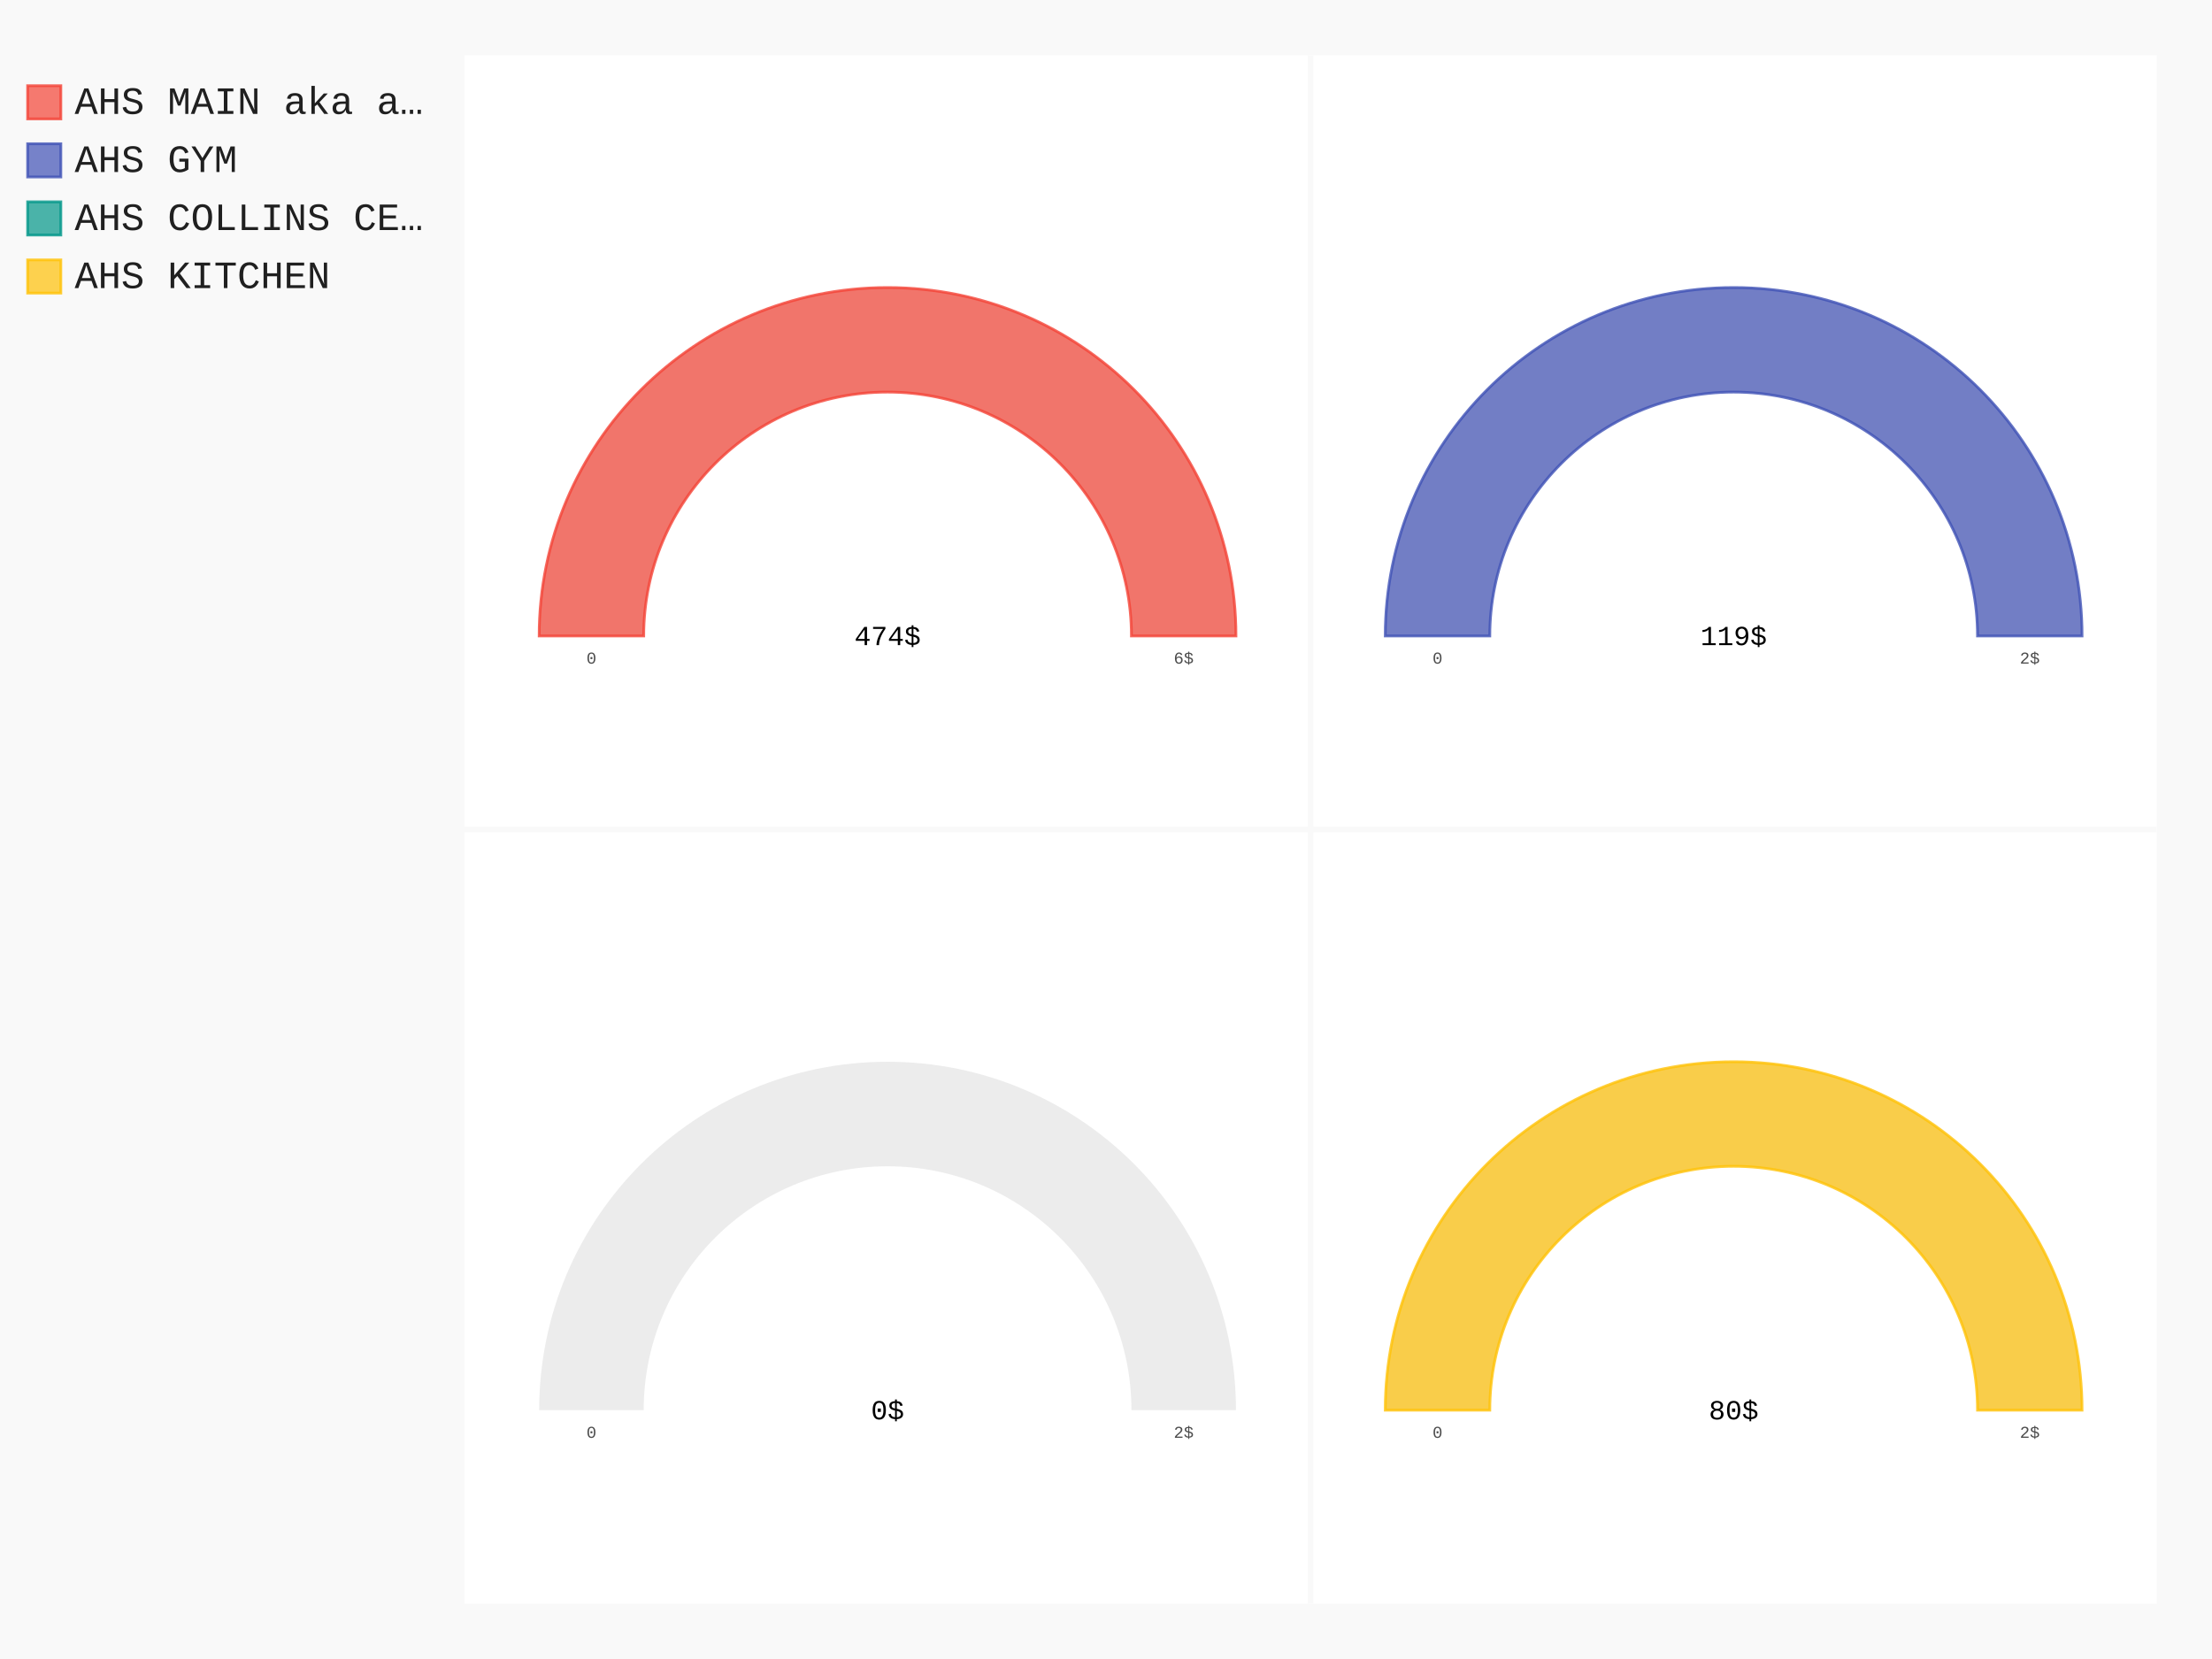
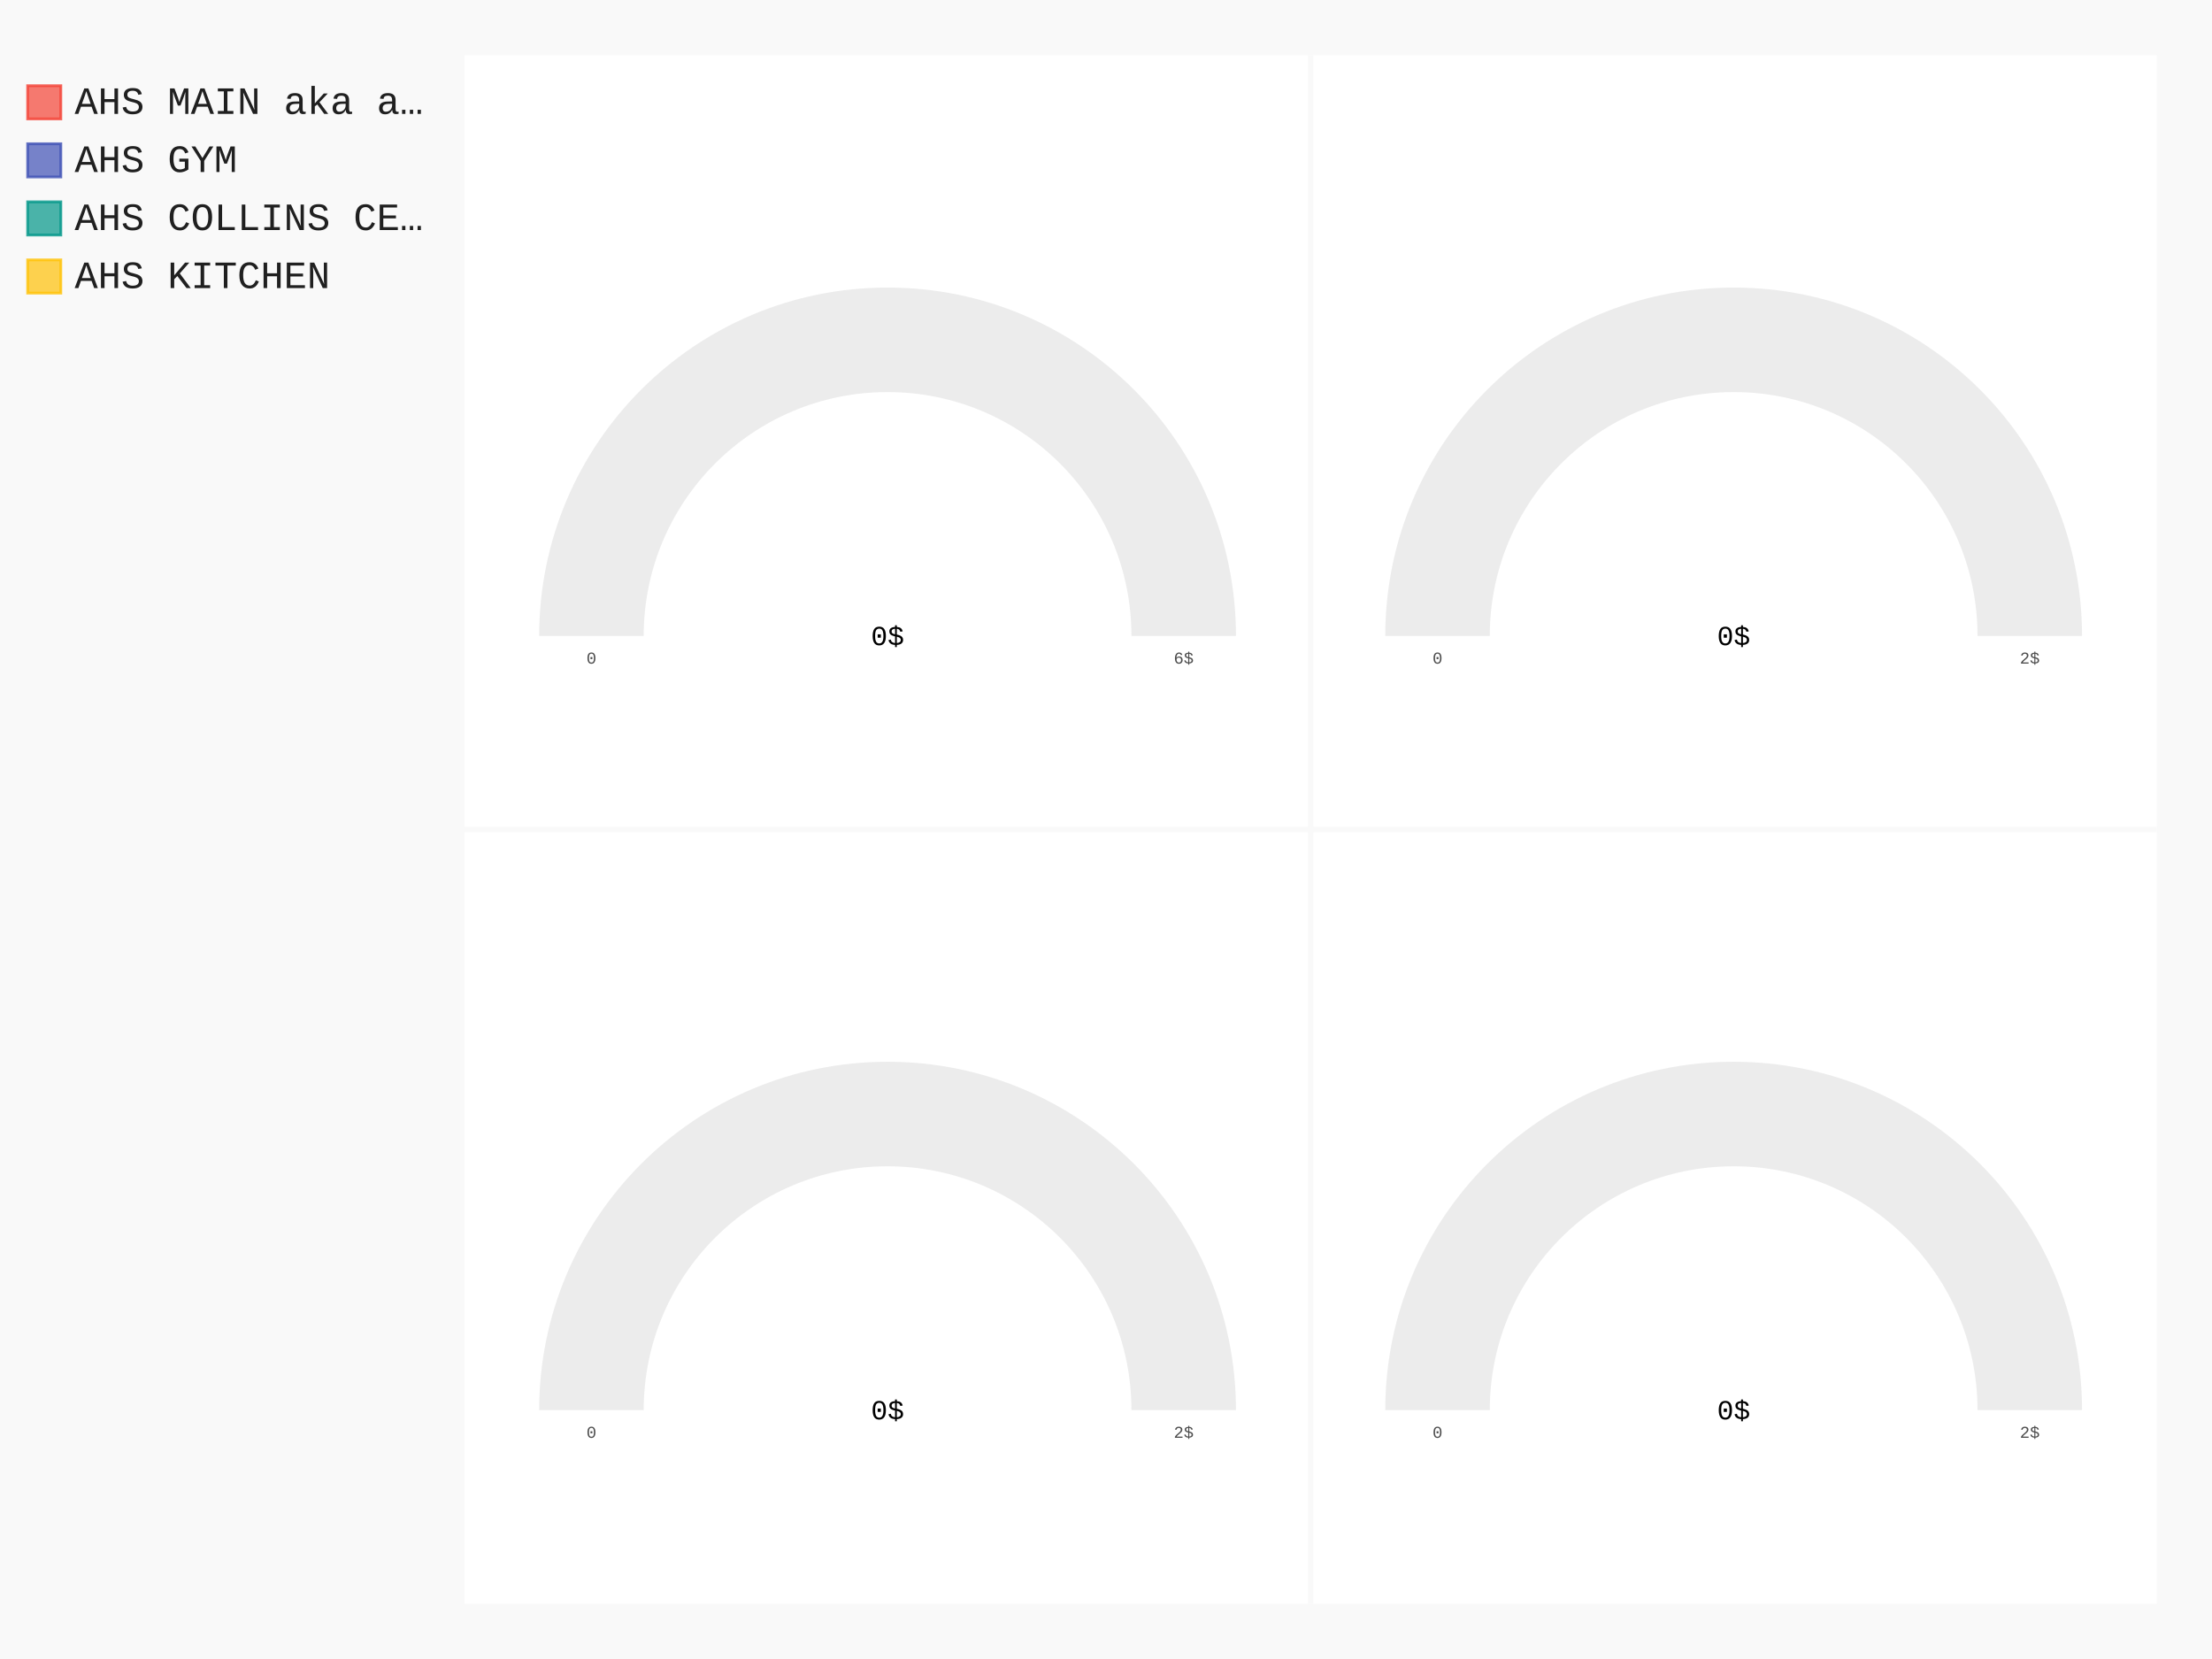
- <svg xmlns="http://www.w3.org/2000/svg" class="pygal-chart" id="chart-1f8dc0a9-f5fc-48da-97ca-377510c93768" viewBox="0 0 800 600">
+ <svg xmlns="http://www.w3.org/2000/svg" class="pygal-chart" id="chart-20bbf278-e2e2-48d3-9079-bc85d1c98719" viewBox="0 0 800 600">
  <defs>
-     <style type="text/css">#chart-1f8dc0a9-f5fc-48da-97ca-377510c93768{-webkit-user-select:none;-webkit-font-smoothing:antialiased;font-family:Consolas,"Liberation Mono",Menlo,Courier,monospace}#chart-1f8dc0a9-f5fc-48da-97ca-377510c93768 .title{font-family:Consolas,"Liberation Mono",Menlo,Courier,monospace;font-size:16px}#chart-1f8dc0a9-f5fc-48da-97ca-377510c93768 .legends .legend text{font-family:Consolas,"Liberation Mono",Menlo,Courier,monospace;font-size:14px}#chart-1f8dc0a9-f5fc-48da-97ca-377510c93768 .axis text{font-family:Consolas,"Liberation Mono",Menlo,Courier,monospace;font-size:10px}#chart-1f8dc0a9-f5fc-48da-97ca-377510c93768 .axis text.major{font-family:Consolas,"Liberation Mono",Menlo,Courier,monospace;font-size:10px}#chart-1f8dc0a9-f5fc-48da-97ca-377510c93768 .text-overlay text.value{font-family:Consolas,"Liberation Mono",Menlo,Courier,monospace;font-size:10px}#chart-1f8dc0a9-f5fc-48da-97ca-377510c93768 .text-overlay text.label{font-family:Consolas,"Liberation Mono",Menlo,Courier,monospace;font-size:10px}#chart-1f8dc0a9-f5fc-48da-97ca-377510c93768 .tooltip{font-family:Consolas,"Liberation Mono",Menlo,Courier,monospace;font-size:14px}#chart-1f8dc0a9-f5fc-48da-97ca-377510c93768 text.no_data{font-family:Consolas,"Liberation Mono",Menlo,Courier,monospace;font-size:64px}
- #chart-1f8dc0a9-f5fc-48da-97ca-377510c93768{background-color:rgba(249,249,249,1)}#chart-1f8dc0a9-f5fc-48da-97ca-377510c93768 path,#chart-1f8dc0a9-f5fc-48da-97ca-377510c93768 line,#chart-1f8dc0a9-f5fc-48da-97ca-377510c93768 rect,#chart-1f8dc0a9-f5fc-48da-97ca-377510c93768 circle{-webkit-transition:150ms;-moz-transition:150ms;transition:150ms}#chart-1f8dc0a9-f5fc-48da-97ca-377510c93768 .graph &gt; .background{fill:rgba(249,249,249,1)}#chart-1f8dc0a9-f5fc-48da-97ca-377510c93768 .plot &gt; .background{fill:rgba(255,255,255,1)}#chart-1f8dc0a9-f5fc-48da-97ca-377510c93768 .graph{fill:rgba(0,0,0,.87)}#chart-1f8dc0a9-f5fc-48da-97ca-377510c93768 text.no_data{fill:rgba(0,0,0,1)}#chart-1f8dc0a9-f5fc-48da-97ca-377510c93768 .title{fill:rgba(0,0,0,1)}#chart-1f8dc0a9-f5fc-48da-97ca-377510c93768 .legends .legend text{fill:rgba(0,0,0,.87)}#chart-1f8dc0a9-f5fc-48da-97ca-377510c93768 .legends .legend:hover text{fill:rgba(0,0,0,1)}#chart-1f8dc0a9-f5fc-48da-97ca-377510c93768 .axis .line{stroke:rgba(0,0,0,1)}#chart-1f8dc0a9-f5fc-48da-97ca-377510c93768 .axis .guide.line{stroke:rgba(0,0,0,.54)}#chart-1f8dc0a9-f5fc-48da-97ca-377510c93768 .axis .major.line{stroke:rgba(0,0,0,.87)}#chart-1f8dc0a9-f5fc-48da-97ca-377510c93768 .axis text.major{fill:rgba(0,0,0,1)}#chart-1f8dc0a9-f5fc-48da-97ca-377510c93768 .axis.y .guides:hover .guide.line,#chart-1f8dc0a9-f5fc-48da-97ca-377510c93768 .line-graph .axis.x .guides:hover .guide.line,#chart-1f8dc0a9-f5fc-48da-97ca-377510c93768 .stackedline-graph .axis.x .guides:hover .guide.line,#chart-1f8dc0a9-f5fc-48da-97ca-377510c93768 .xy-graph .axis.x .guides:hover .guide.line{stroke:rgba(0,0,0,1)}#chart-1f8dc0a9-f5fc-48da-97ca-377510c93768 .axis .guides:hover text{fill:rgba(0,0,0,1)}#chart-1f8dc0a9-f5fc-48da-97ca-377510c93768 .reactive{fill-opacity:.7;stroke-opacity:.8}#chart-1f8dc0a9-f5fc-48da-97ca-377510c93768 .ci{stroke:rgba(0,0,0,.87)}#chart-1f8dc0a9-f5fc-48da-97ca-377510c93768 .reactive.active,#chart-1f8dc0a9-f5fc-48da-97ca-377510c93768 .active .reactive{fill-opacity:.8;stroke-opacity:.9;stroke-width:4}#chart-1f8dc0a9-f5fc-48da-97ca-377510c93768 .ci .reactive.active{stroke-width:1.5}#chart-1f8dc0a9-f5fc-48da-97ca-377510c93768 .series text{fill:rgba(0,0,0,1)}#chart-1f8dc0a9-f5fc-48da-97ca-377510c93768 .tooltip rect{fill:rgba(255,255,255,1);stroke:rgba(0,0,0,1);-webkit-transition:opacity 150ms;-moz-transition:opacity 150ms;transition:opacity 150ms}#chart-1f8dc0a9-f5fc-48da-97ca-377510c93768 .tooltip .label{fill:rgba(0,0,0,.87)}#chart-1f8dc0a9-f5fc-48da-97ca-377510c93768 .tooltip .label{fill:rgba(0,0,0,.87)}#chart-1f8dc0a9-f5fc-48da-97ca-377510c93768 .tooltip .legend{font-size:.8em;fill:rgba(0,0,0,.54)}#chart-1f8dc0a9-f5fc-48da-97ca-377510c93768 .tooltip .x_label{font-size:.6em;fill:rgba(0,0,0,1)}#chart-1f8dc0a9-f5fc-48da-97ca-377510c93768 .tooltip .xlink{font-size:.5em;text-decoration:underline}#chart-1f8dc0a9-f5fc-48da-97ca-377510c93768 .tooltip .value{font-size:1.5em}#chart-1f8dc0a9-f5fc-48da-97ca-377510c93768 .bound{font-size:.5em}#chart-1f8dc0a9-f5fc-48da-97ca-377510c93768 .max-value{font-size:.75em;fill:rgba(0,0,0,.54)}#chart-1f8dc0a9-f5fc-48da-97ca-377510c93768 .map-element{fill:rgba(255,255,255,1);stroke:rgba(0,0,0,.54) !important}#chart-1f8dc0a9-f5fc-48da-97ca-377510c93768 .map-element .reactive{fill-opacity:inherit;stroke-opacity:inherit}#chart-1f8dc0a9-f5fc-48da-97ca-377510c93768 .color-0,#chart-1f8dc0a9-f5fc-48da-97ca-377510c93768 .color-0 a:visited{stroke:#F44336;fill:#F44336}#chart-1f8dc0a9-f5fc-48da-97ca-377510c93768 .color-1,#chart-1f8dc0a9-f5fc-48da-97ca-377510c93768 .color-1 a:visited{stroke:#3F51B5;fill:#3F51B5}#chart-1f8dc0a9-f5fc-48da-97ca-377510c93768 .color-2,#chart-1f8dc0a9-f5fc-48da-97ca-377510c93768 .color-2 a:visited{stroke:#009688;fill:#009688}#chart-1f8dc0a9-f5fc-48da-97ca-377510c93768 .color-3,#chart-1f8dc0a9-f5fc-48da-97ca-377510c93768 .color-3 a:visited{stroke:#FFC107;fill:#FFC107}#chart-1f8dc0a9-f5fc-48da-97ca-377510c93768 .text-overlay .color-0 text{fill:black}#chart-1f8dc0a9-f5fc-48da-97ca-377510c93768 .text-overlay .color-1 text{fill:black}#chart-1f8dc0a9-f5fc-48da-97ca-377510c93768 .text-overlay .color-2 text{fill:black}#chart-1f8dc0a9-f5fc-48da-97ca-377510c93768 .text-overlay .color-3 text{fill:black}
- #chart-1f8dc0a9-f5fc-48da-97ca-377510c93768 text.no_data{text-anchor:middle}#chart-1f8dc0a9-f5fc-48da-97ca-377510c93768 .guide.line{fill:none}#chart-1f8dc0a9-f5fc-48da-97ca-377510c93768 .centered{text-anchor:middle}#chart-1f8dc0a9-f5fc-48da-97ca-377510c93768 .title{text-anchor:middle}#chart-1f8dc0a9-f5fc-48da-97ca-377510c93768 .legends .legend text{fill-opacity:1}#chart-1f8dc0a9-f5fc-48da-97ca-377510c93768 .axis.x text{text-anchor:middle}#chart-1f8dc0a9-f5fc-48da-97ca-377510c93768 .axis.x:not(.web) text[transform]{text-anchor:start}#chart-1f8dc0a9-f5fc-48da-97ca-377510c93768 .axis.x:not(.web) text[transform].backwards{text-anchor:end}#chart-1f8dc0a9-f5fc-48da-97ca-377510c93768 .axis.y text{text-anchor:end}#chart-1f8dc0a9-f5fc-48da-97ca-377510c93768 .axis.y text[transform].backwards{text-anchor:start}#chart-1f8dc0a9-f5fc-48da-97ca-377510c93768 .axis.y2 text{text-anchor:start}#chart-1f8dc0a9-f5fc-48da-97ca-377510c93768 .axis.y2 text[transform].backwards{text-anchor:end}#chart-1f8dc0a9-f5fc-48da-97ca-377510c93768 .axis .guide.line{stroke-dasharray:4,4}#chart-1f8dc0a9-f5fc-48da-97ca-377510c93768 .axis .major.guide.line{stroke-dasharray:6,6}#chart-1f8dc0a9-f5fc-48da-97ca-377510c93768 .horizontal .axis.y .guide.line,#chart-1f8dc0a9-f5fc-48da-97ca-377510c93768 .horizontal .axis.y2 .guide.line,#chart-1f8dc0a9-f5fc-48da-97ca-377510c93768 .vertical .axis.x .guide.line{opacity:0}#chart-1f8dc0a9-f5fc-48da-97ca-377510c93768 .horizontal .axis.always_show .guide.line,#chart-1f8dc0a9-f5fc-48da-97ca-377510c93768 .vertical .axis.always_show .guide.line{opacity:1 !important}#chart-1f8dc0a9-f5fc-48da-97ca-377510c93768 .axis.y .guides:hover .guide.line,#chart-1f8dc0a9-f5fc-48da-97ca-377510c93768 .axis.y2 .guides:hover .guide.line,#chart-1f8dc0a9-f5fc-48da-97ca-377510c93768 .axis.x .guides:hover .guide.line{opacity:1}#chart-1f8dc0a9-f5fc-48da-97ca-377510c93768 .axis .guides:hover text{opacity:1}#chart-1f8dc0a9-f5fc-48da-97ca-377510c93768 .nofill{fill:none}#chart-1f8dc0a9-f5fc-48da-97ca-377510c93768 .subtle-fill{fill-opacity:.2}#chart-1f8dc0a9-f5fc-48da-97ca-377510c93768 .dot{stroke-width:1px;fill-opacity:1}#chart-1f8dc0a9-f5fc-48da-97ca-377510c93768 .dot.active{stroke-width:5px}#chart-1f8dc0a9-f5fc-48da-97ca-377510c93768 .dot.negative{fill:transparent}#chart-1f8dc0a9-f5fc-48da-97ca-377510c93768 text,#chart-1f8dc0a9-f5fc-48da-97ca-377510c93768 tspan{stroke:none !important}#chart-1f8dc0a9-f5fc-48da-97ca-377510c93768 .series text.active{opacity:1}#chart-1f8dc0a9-f5fc-48da-97ca-377510c93768 .tooltip rect{fill-opacity:.95;stroke-width:.5}#chart-1f8dc0a9-f5fc-48da-97ca-377510c93768 .tooltip text{fill-opacity:1}#chart-1f8dc0a9-f5fc-48da-97ca-377510c93768 .showable{visibility:hidden}#chart-1f8dc0a9-f5fc-48da-97ca-377510c93768 .showable.shown{visibility:visible}#chart-1f8dc0a9-f5fc-48da-97ca-377510c93768 .gauge-background{fill:rgba(229,229,229,1);stroke:none}#chart-1f8dc0a9-f5fc-48da-97ca-377510c93768 .bg-lines{stroke:rgba(249,249,249,1);stroke-width:2px}</style>
+     <style type="text/css">#chart-20bbf278-e2e2-48d3-9079-bc85d1c98719{-webkit-user-select:none;-webkit-font-smoothing:antialiased;font-family:Consolas,"Liberation Mono",Menlo,Courier,monospace}#chart-20bbf278-e2e2-48d3-9079-bc85d1c98719 .title{font-family:Consolas,"Liberation Mono",Menlo,Courier,monospace;font-size:16px}#chart-20bbf278-e2e2-48d3-9079-bc85d1c98719 .legends .legend text{font-family:Consolas,"Liberation Mono",Menlo,Courier,monospace;font-size:14px}#chart-20bbf278-e2e2-48d3-9079-bc85d1c98719 .axis text{font-family:Consolas,"Liberation Mono",Menlo,Courier,monospace;font-size:10px}#chart-20bbf278-e2e2-48d3-9079-bc85d1c98719 .axis text.major{font-family:Consolas,"Liberation Mono",Menlo,Courier,monospace;font-size:10px}#chart-20bbf278-e2e2-48d3-9079-bc85d1c98719 .text-overlay text.value{font-family:Consolas,"Liberation Mono",Menlo,Courier,monospace;font-size:10px}#chart-20bbf278-e2e2-48d3-9079-bc85d1c98719 .text-overlay text.label{font-family:Consolas,"Liberation Mono",Menlo,Courier,monospace;font-size:10px}#chart-20bbf278-e2e2-48d3-9079-bc85d1c98719 .tooltip{font-family:Consolas,"Liberation Mono",Menlo,Courier,monospace;font-size:14px}#chart-20bbf278-e2e2-48d3-9079-bc85d1c98719 text.no_data{font-family:Consolas,"Liberation Mono",Menlo,Courier,monospace;font-size:64px}
+ #chart-20bbf278-e2e2-48d3-9079-bc85d1c98719{background-color:rgba(249,249,249,1)}#chart-20bbf278-e2e2-48d3-9079-bc85d1c98719 path,#chart-20bbf278-e2e2-48d3-9079-bc85d1c98719 line,#chart-20bbf278-e2e2-48d3-9079-bc85d1c98719 rect,#chart-20bbf278-e2e2-48d3-9079-bc85d1c98719 circle{-webkit-transition:150ms;-moz-transition:150ms;transition:150ms}#chart-20bbf278-e2e2-48d3-9079-bc85d1c98719 .graph &gt; .background{fill:rgba(249,249,249,1)}#chart-20bbf278-e2e2-48d3-9079-bc85d1c98719 .plot &gt; .background{fill:rgba(255,255,255,1)}#chart-20bbf278-e2e2-48d3-9079-bc85d1c98719 .graph{fill:rgba(0,0,0,.87)}#chart-20bbf278-e2e2-48d3-9079-bc85d1c98719 text.no_data{fill:rgba(0,0,0,1)}#chart-20bbf278-e2e2-48d3-9079-bc85d1c98719 .title{fill:rgba(0,0,0,1)}#chart-20bbf278-e2e2-48d3-9079-bc85d1c98719 .legends .legend text{fill:rgba(0,0,0,.87)}#chart-20bbf278-e2e2-48d3-9079-bc85d1c98719 .legends .legend:hover text{fill:rgba(0,0,0,1)}#chart-20bbf278-e2e2-48d3-9079-bc85d1c98719 .axis .line{stroke:rgba(0,0,0,1)}#chart-20bbf278-e2e2-48d3-9079-bc85d1c98719 .axis .guide.line{stroke:rgba(0,0,0,.54)}#chart-20bbf278-e2e2-48d3-9079-bc85d1c98719 .axis .major.line{stroke:rgba(0,0,0,.87)}#chart-20bbf278-e2e2-48d3-9079-bc85d1c98719 .axis text.major{fill:rgba(0,0,0,1)}#chart-20bbf278-e2e2-48d3-9079-bc85d1c98719 .axis.y .guides:hover .guide.line,#chart-20bbf278-e2e2-48d3-9079-bc85d1c98719 .line-graph .axis.x .guides:hover .guide.line,#chart-20bbf278-e2e2-48d3-9079-bc85d1c98719 .stackedline-graph .axis.x .guides:hover .guide.line,#chart-20bbf278-e2e2-48d3-9079-bc85d1c98719 .xy-graph .axis.x .guides:hover .guide.line{stroke:rgba(0,0,0,1)}#chart-20bbf278-e2e2-48d3-9079-bc85d1c98719 .axis .guides:hover text{fill:rgba(0,0,0,1)}#chart-20bbf278-e2e2-48d3-9079-bc85d1c98719 .reactive{fill-opacity:.7;stroke-opacity:.8}#chart-20bbf278-e2e2-48d3-9079-bc85d1c98719 .ci{stroke:rgba(0,0,0,.87)}#chart-20bbf278-e2e2-48d3-9079-bc85d1c98719 .reactive.active,#chart-20bbf278-e2e2-48d3-9079-bc85d1c98719 .active .reactive{fill-opacity:.8;stroke-opacity:.9;stroke-width:4}#chart-20bbf278-e2e2-48d3-9079-bc85d1c98719 .ci .reactive.active{stroke-width:1.5}#chart-20bbf278-e2e2-48d3-9079-bc85d1c98719 .series text{fill:rgba(0,0,0,1)}#chart-20bbf278-e2e2-48d3-9079-bc85d1c98719 .tooltip rect{fill:rgba(255,255,255,1);stroke:rgba(0,0,0,1);-webkit-transition:opacity 150ms;-moz-transition:opacity 150ms;transition:opacity 150ms}#chart-20bbf278-e2e2-48d3-9079-bc85d1c98719 .tooltip .label{fill:rgba(0,0,0,.87)}#chart-20bbf278-e2e2-48d3-9079-bc85d1c98719 .tooltip .label{fill:rgba(0,0,0,.87)}#chart-20bbf278-e2e2-48d3-9079-bc85d1c98719 .tooltip .legend{font-size:.8em;fill:rgba(0,0,0,.54)}#chart-20bbf278-e2e2-48d3-9079-bc85d1c98719 .tooltip .x_label{font-size:.6em;fill:rgba(0,0,0,1)}#chart-20bbf278-e2e2-48d3-9079-bc85d1c98719 .tooltip .xlink{font-size:.5em;text-decoration:underline}#chart-20bbf278-e2e2-48d3-9079-bc85d1c98719 .tooltip .value{font-size:1.5em}#chart-20bbf278-e2e2-48d3-9079-bc85d1c98719 .bound{font-size:.5em}#chart-20bbf278-e2e2-48d3-9079-bc85d1c98719 .max-value{font-size:.75em;fill:rgba(0,0,0,.54)}#chart-20bbf278-e2e2-48d3-9079-bc85d1c98719 .map-element{fill:rgba(255,255,255,1);stroke:rgba(0,0,0,.54) !important}#chart-20bbf278-e2e2-48d3-9079-bc85d1c98719 .map-element .reactive{fill-opacity:inherit;stroke-opacity:inherit}#chart-20bbf278-e2e2-48d3-9079-bc85d1c98719 .color-0,#chart-20bbf278-e2e2-48d3-9079-bc85d1c98719 .color-0 a:visited{stroke:#F44336;fill:#F44336}#chart-20bbf278-e2e2-48d3-9079-bc85d1c98719 .color-1,#chart-20bbf278-e2e2-48d3-9079-bc85d1c98719 .color-1 a:visited{stroke:#3F51B5;fill:#3F51B5}#chart-20bbf278-e2e2-48d3-9079-bc85d1c98719 .color-2,#chart-20bbf278-e2e2-48d3-9079-bc85d1c98719 .color-2 a:visited{stroke:#009688;fill:#009688}#chart-20bbf278-e2e2-48d3-9079-bc85d1c98719 .color-3,#chart-20bbf278-e2e2-48d3-9079-bc85d1c98719 .color-3 a:visited{stroke:#FFC107;fill:#FFC107}#chart-20bbf278-e2e2-48d3-9079-bc85d1c98719 .text-overlay .color-0 text{fill:black}#chart-20bbf278-e2e2-48d3-9079-bc85d1c98719 .text-overlay .color-1 text{fill:black}#chart-20bbf278-e2e2-48d3-9079-bc85d1c98719 .text-overlay .color-2 text{fill:black}#chart-20bbf278-e2e2-48d3-9079-bc85d1c98719 .text-overlay .color-3 text{fill:black}
+ #chart-20bbf278-e2e2-48d3-9079-bc85d1c98719 text.no_data{text-anchor:middle}#chart-20bbf278-e2e2-48d3-9079-bc85d1c98719 .guide.line{fill:none}#chart-20bbf278-e2e2-48d3-9079-bc85d1c98719 .centered{text-anchor:middle}#chart-20bbf278-e2e2-48d3-9079-bc85d1c98719 .title{text-anchor:middle}#chart-20bbf278-e2e2-48d3-9079-bc85d1c98719 .legends .legend text{fill-opacity:1}#chart-20bbf278-e2e2-48d3-9079-bc85d1c98719 .axis.x text{text-anchor:middle}#chart-20bbf278-e2e2-48d3-9079-bc85d1c98719 .axis.x:not(.web) text[transform]{text-anchor:start}#chart-20bbf278-e2e2-48d3-9079-bc85d1c98719 .axis.x:not(.web) text[transform].backwards{text-anchor:end}#chart-20bbf278-e2e2-48d3-9079-bc85d1c98719 .axis.y text{text-anchor:end}#chart-20bbf278-e2e2-48d3-9079-bc85d1c98719 .axis.y text[transform].backwards{text-anchor:start}#chart-20bbf278-e2e2-48d3-9079-bc85d1c98719 .axis.y2 text{text-anchor:start}#chart-20bbf278-e2e2-48d3-9079-bc85d1c98719 .axis.y2 text[transform].backwards{text-anchor:end}#chart-20bbf278-e2e2-48d3-9079-bc85d1c98719 .axis .guide.line{stroke-dasharray:4,4}#chart-20bbf278-e2e2-48d3-9079-bc85d1c98719 .axis .major.guide.line{stroke-dasharray:6,6}#chart-20bbf278-e2e2-48d3-9079-bc85d1c98719 .horizontal .axis.y .guide.line,#chart-20bbf278-e2e2-48d3-9079-bc85d1c98719 .horizontal .axis.y2 .guide.line,#chart-20bbf278-e2e2-48d3-9079-bc85d1c98719 .vertical .axis.x .guide.line{opacity:0}#chart-20bbf278-e2e2-48d3-9079-bc85d1c98719 .horizontal .axis.always_show .guide.line,#chart-20bbf278-e2e2-48d3-9079-bc85d1c98719 .vertical .axis.always_show .guide.line{opacity:1 !important}#chart-20bbf278-e2e2-48d3-9079-bc85d1c98719 .axis.y .guides:hover .guide.line,#chart-20bbf278-e2e2-48d3-9079-bc85d1c98719 .axis.y2 .guides:hover .guide.line,#chart-20bbf278-e2e2-48d3-9079-bc85d1c98719 .axis.x .guides:hover .guide.line{opacity:1}#chart-20bbf278-e2e2-48d3-9079-bc85d1c98719 .axis .guides:hover text{opacity:1}#chart-20bbf278-e2e2-48d3-9079-bc85d1c98719 .nofill{fill:none}#chart-20bbf278-e2e2-48d3-9079-bc85d1c98719 .subtle-fill{fill-opacity:.2}#chart-20bbf278-e2e2-48d3-9079-bc85d1c98719 .dot{stroke-width:1px;fill-opacity:1}#chart-20bbf278-e2e2-48d3-9079-bc85d1c98719 .dot.active{stroke-width:5px}#chart-20bbf278-e2e2-48d3-9079-bc85d1c98719 .dot.negative{fill:transparent}#chart-20bbf278-e2e2-48d3-9079-bc85d1c98719 text,#chart-20bbf278-e2e2-48d3-9079-bc85d1c98719 tspan{stroke:none !important}#chart-20bbf278-e2e2-48d3-9079-bc85d1c98719 .series text.active{opacity:1}#chart-20bbf278-e2e2-48d3-9079-bc85d1c98719 .tooltip rect{fill-opacity:.95;stroke-width:.5}#chart-20bbf278-e2e2-48d3-9079-bc85d1c98719 .tooltip text{fill-opacity:1}#chart-20bbf278-e2e2-48d3-9079-bc85d1c98719 .showable{visibility:hidden}#chart-20bbf278-e2e2-48d3-9079-bc85d1c98719 .showable.shown{visibility:visible}#chart-20bbf278-e2e2-48d3-9079-bc85d1c98719 .gauge-background{fill:rgba(229,229,229,1);stroke:none}#chart-20bbf278-e2e2-48d3-9079-bc85d1c98719 .bg-lines{stroke:rgba(249,249,249,1);stroke-width:2px}</style>
  </defs>
  <g class="graph solidgauge-graph vertical">
    <rect class="background" height="600" width="800" x="0" y="0" />
    <g class="plot" transform="translate(168, 20)">
      <rect class="background" height="560" width="612.0" x="0" y="0" />
      <path class="bg-lines" d="M306.0 0 L306.0 560" />
      <path class="bg-lines" d="M0 280.0 L612.0 280.0" />
      <g class="series serie-0 color-0">
        <path class="gauge-background reactive" d="M27 210 A126 126 0 1 1 279 210 L241.2 210 A88.2 88.2 0 1 0 64.8 210 z" />
        <text class="y-0 bound reactive" text-anchor="middle" x="45.9" y="220">0</text>
        <text class="y-1 bound reactive" text-anchor="middle" x="260.1" y="220.0">6$</text>
-         <g class="gauge">
-           <path class="slice reactive tooltip-trigger" d="M27 210 A126 126 0 0 1 279 210 L241.2 210 A88.2 88.2 0 0 0 64.8 210 z" />
-         </g>
+         <g class="gauge" />
      </g>
      <g class="series serie-1 color-1">
        <path class="gauge-background reactive" d="M333 210 A126 126 0 1 1 585 210 L547.2 210 A88.2 88.2 0 1 0 370.8 210 z" />
        <text class="y-0 bound reactive" text-anchor="middle" x="351.9" y="220">0</text>
        <text class="y-1 bound reactive" text-anchor="middle" x="566.1" y="220.0">2$</text>
-         <g class="gauge">
-           <path class="slice reactive tooltip-trigger" d="M333 210 A126 126 0 0 1 585 210 L547.2 210 A88.2 88.2 0 0 0 370.8 210 z" />
-         </g>
+         <g class="gauge" />
      </g>
      <g class="series serie-2 color-2">
        <path class="gauge-background reactive" d="M27 490 A126 126 0 1 1 279 490 L241.2 490 A88.2 88.2 0 1 0 64.8 490 z" />
        <text class="y-0 bound reactive" text-anchor="middle" x="45.9" y="500.0">0</text>
        <text class="y-1 bound reactive" text-anchor="middle" x="260.1" y="500.0">2$</text>
        <g class="gauge" />
      </g>
      <g class="series serie-3 color-3">
        <path class="gauge-background reactive" d="M333 490 A126 126 0 1 1 585 490 L547.2 490 A88.2 88.2 0 1 0 370.8 490 z" />
        <text class="y-0 bound reactive" text-anchor="middle" x="351.9" y="500.0">0</text>
        <text class="y-1 bound reactive" text-anchor="middle" x="566.1" y="500.0">2$</text>
-         <g class="gauge">
-           <path class="slice reactive tooltip-trigger" d="M333 490 A126 126 0 0 1 585 490 L547.2 490 A88.2 88.2 0 0 0 370.8 490 z" />
-         </g>
+         <g class="gauge" />
      </g>
    </g>
    <g class="titles" />
    <g class="plot overlay" transform="translate(168, 20)">
      <g class="series serie-0 color-0" />
      <g class="series serie-1 color-1" />
      <g class="series serie-2 color-2" />
      <g class="series serie-3 color-3" />
    </g>
    <g class="plot text-overlay" transform="translate(168, 20)">
      <g class="series serie-0 color-0">
-         <text class="value gauge-sum" text-anchor="middle" x="153.0" y="213.333">474$</text>
+         <text class="value gauge-sum" text-anchor="middle" x="153.0" y="213.333">0$</text>
      </g>
      <g class="series serie-1 color-1">
-         <text class="value gauge-sum" text-anchor="middle" x="459.0" y="213.333">119$</text>
+         <text class="value gauge-sum" text-anchor="middle" x="459.0" y="213.333">0$</text>
      </g>
      <g class="series serie-2 color-2">
        <text class="value gauge-sum" text-anchor="middle" x="153.0" y="493.333">0$</text>
      </g>
      <g class="series serie-3 color-3">
-         <text class="value gauge-sum" text-anchor="middle" x="459.0" y="493.333">80$</text>
+         <text class="value gauge-sum" text-anchor="middle" x="459.0" y="493.333">0$</text>
      </g>
    </g>
    <g class="plot tooltip-overlay" transform="translate(168, 20)">
      <g class="tooltip" style="opacity: 0" transform="translate(0 0)">
        <rect class="tooltip-box" height="0" rx="0" ry="0" width="0" />
        <g class="text" />
      </g>
    </g>
    <g class="legends" transform="translate(10, 30)">
      <g class="legend reactive activate-serie" id="activate-serie-0">
        <rect class="color-0 reactive" height="12" width="12" x="0.0" y="1.0" />
        <text x="17.0" y="11.2">AHS MAIN aka a…</text>
      </g>
      <g class="legend reactive activate-serie" id="activate-serie-1">
        <rect class="color-1 reactive" height="12" width="12" x="0.0" y="22.0" />
        <text x="17.0" y="32.2">AHS GYM</text>
      </g>
      <g class="legend reactive activate-serie" id="activate-serie-2">
        <rect class="color-2 reactive" height="12" width="12" x="0.0" y="43.0" />
        <text x="17.0" y="53.2">AHS COLLINS CE…</text>
      </g>
      <g class="legend reactive activate-serie" id="activate-serie-3">
        <rect class="color-3 reactive" height="12" width="12" x="0.0" y="64.0" />
        <text x="17.0" y="74.2">AHS KITCHEN</text>
      </g>
    </g>
    <g class="legends" transform="translate(790, 30)" />
  </g>
</svg>
